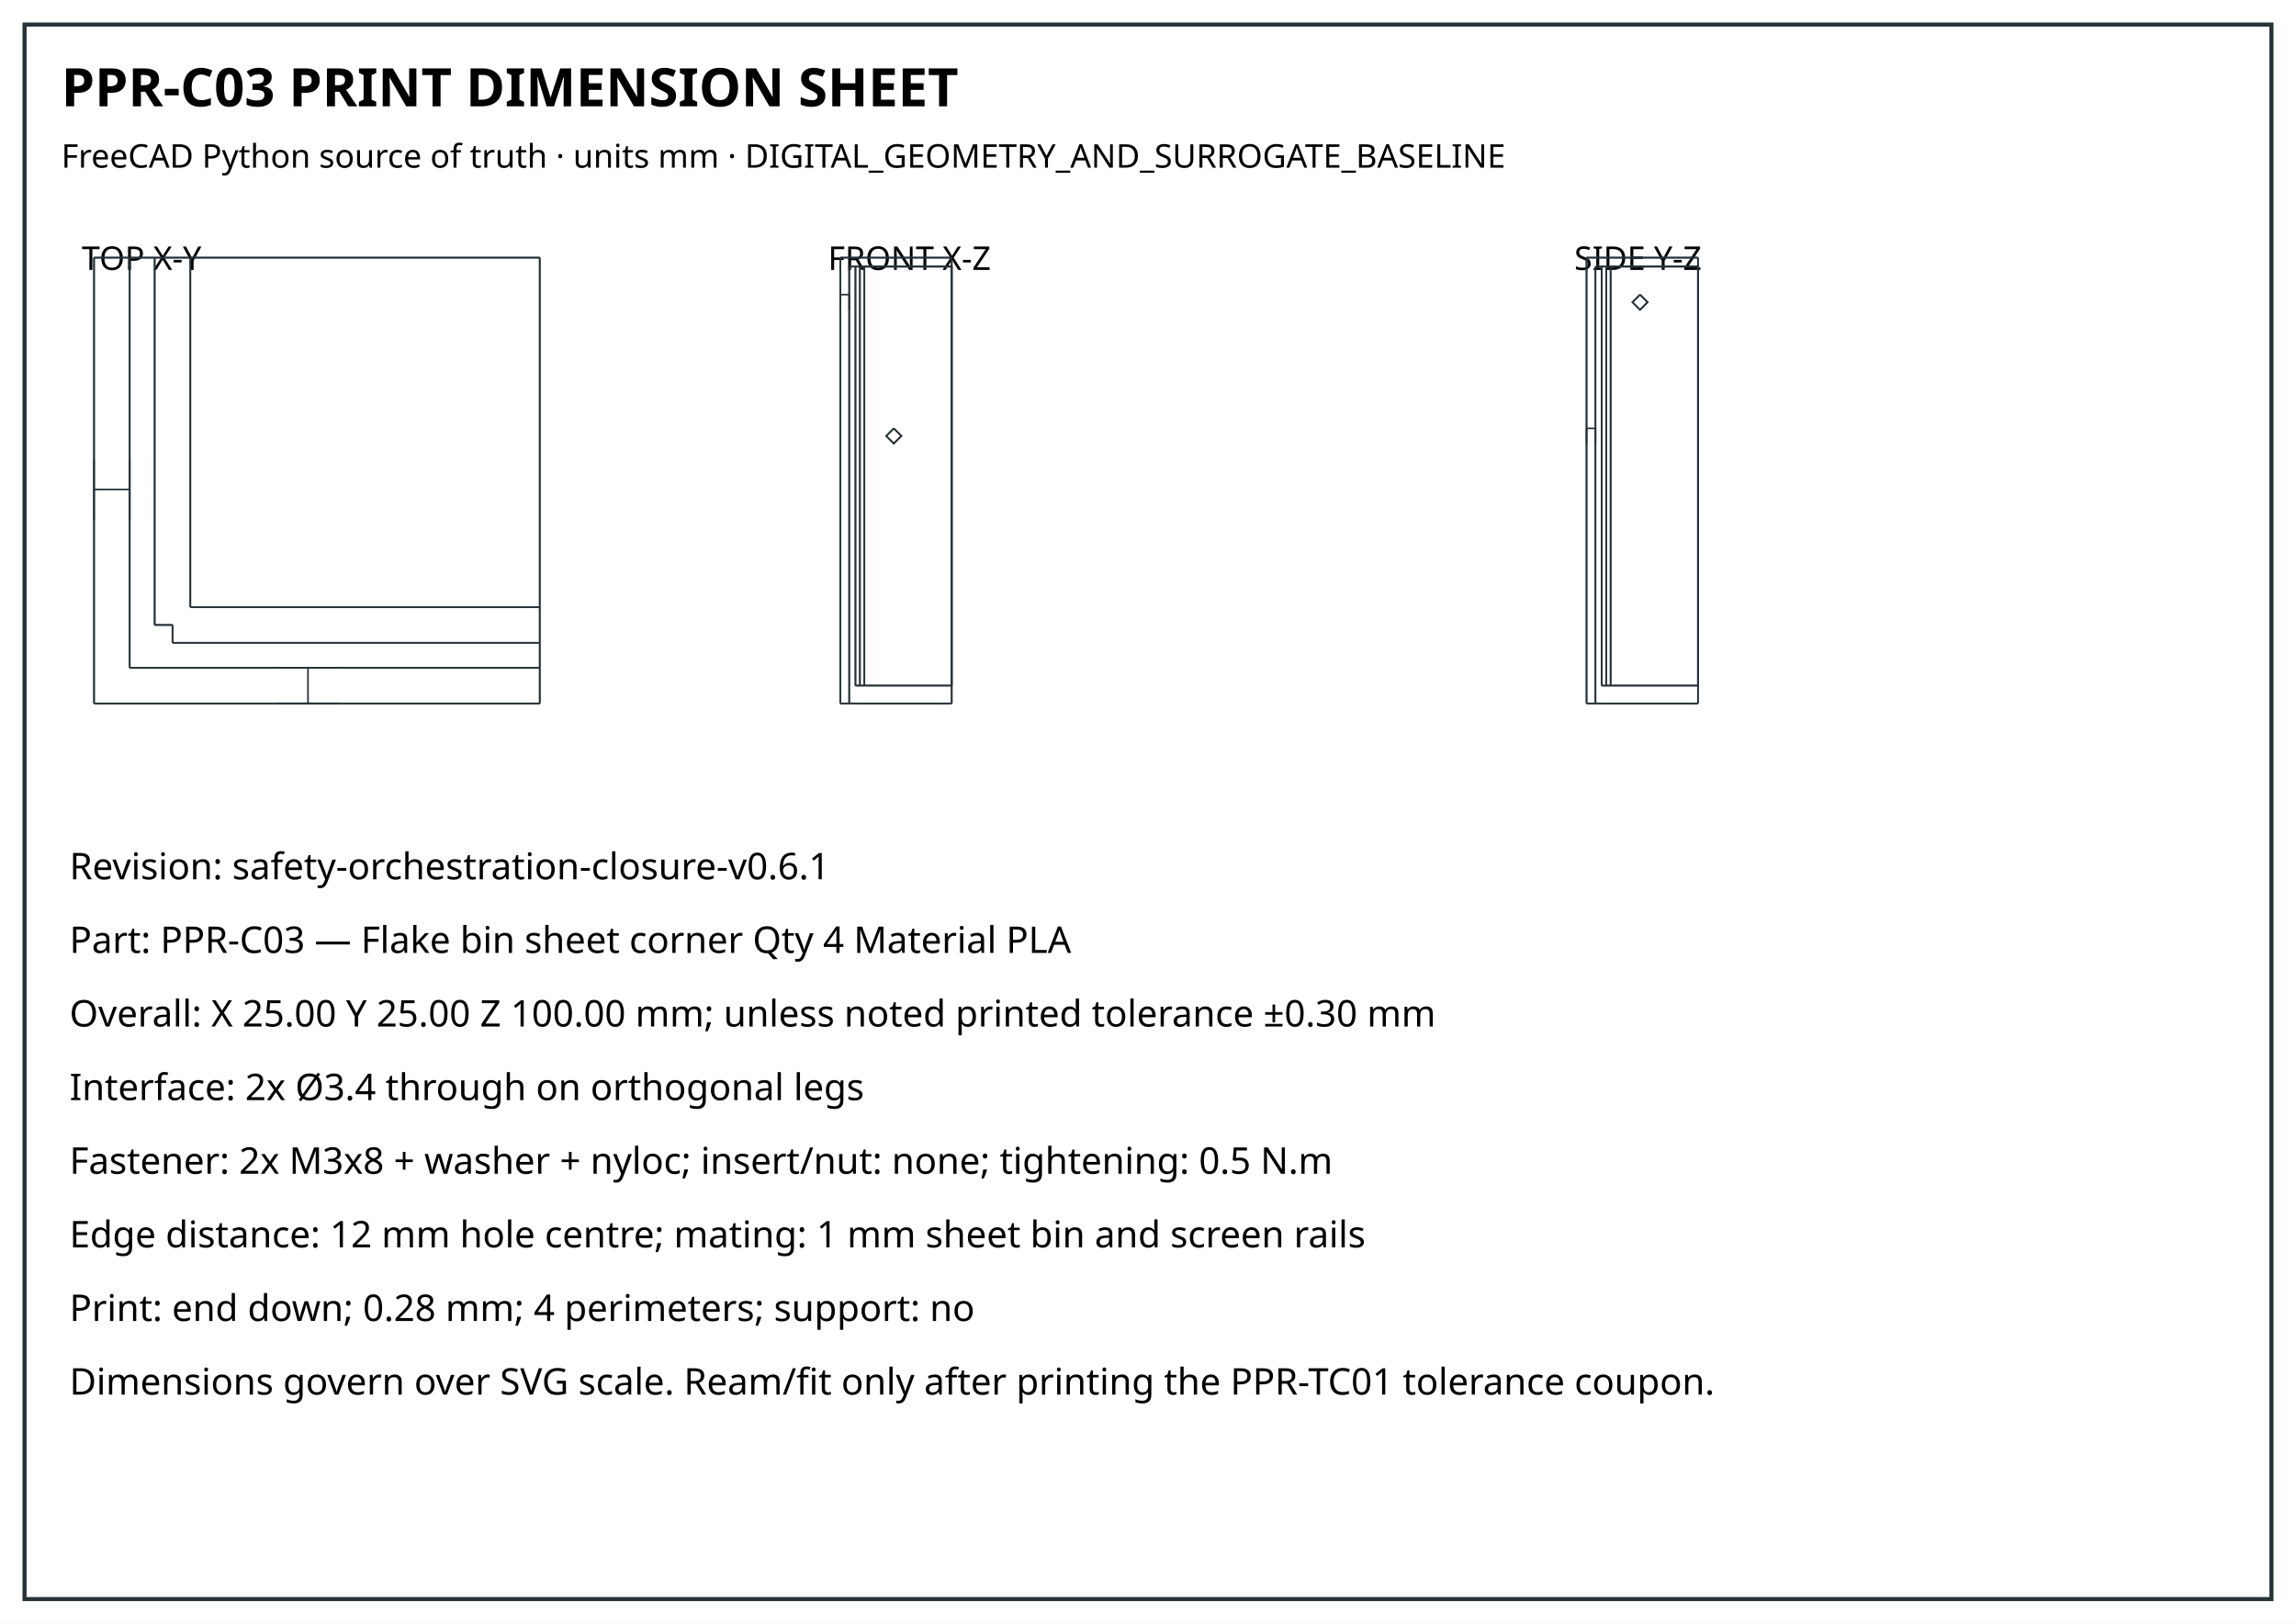
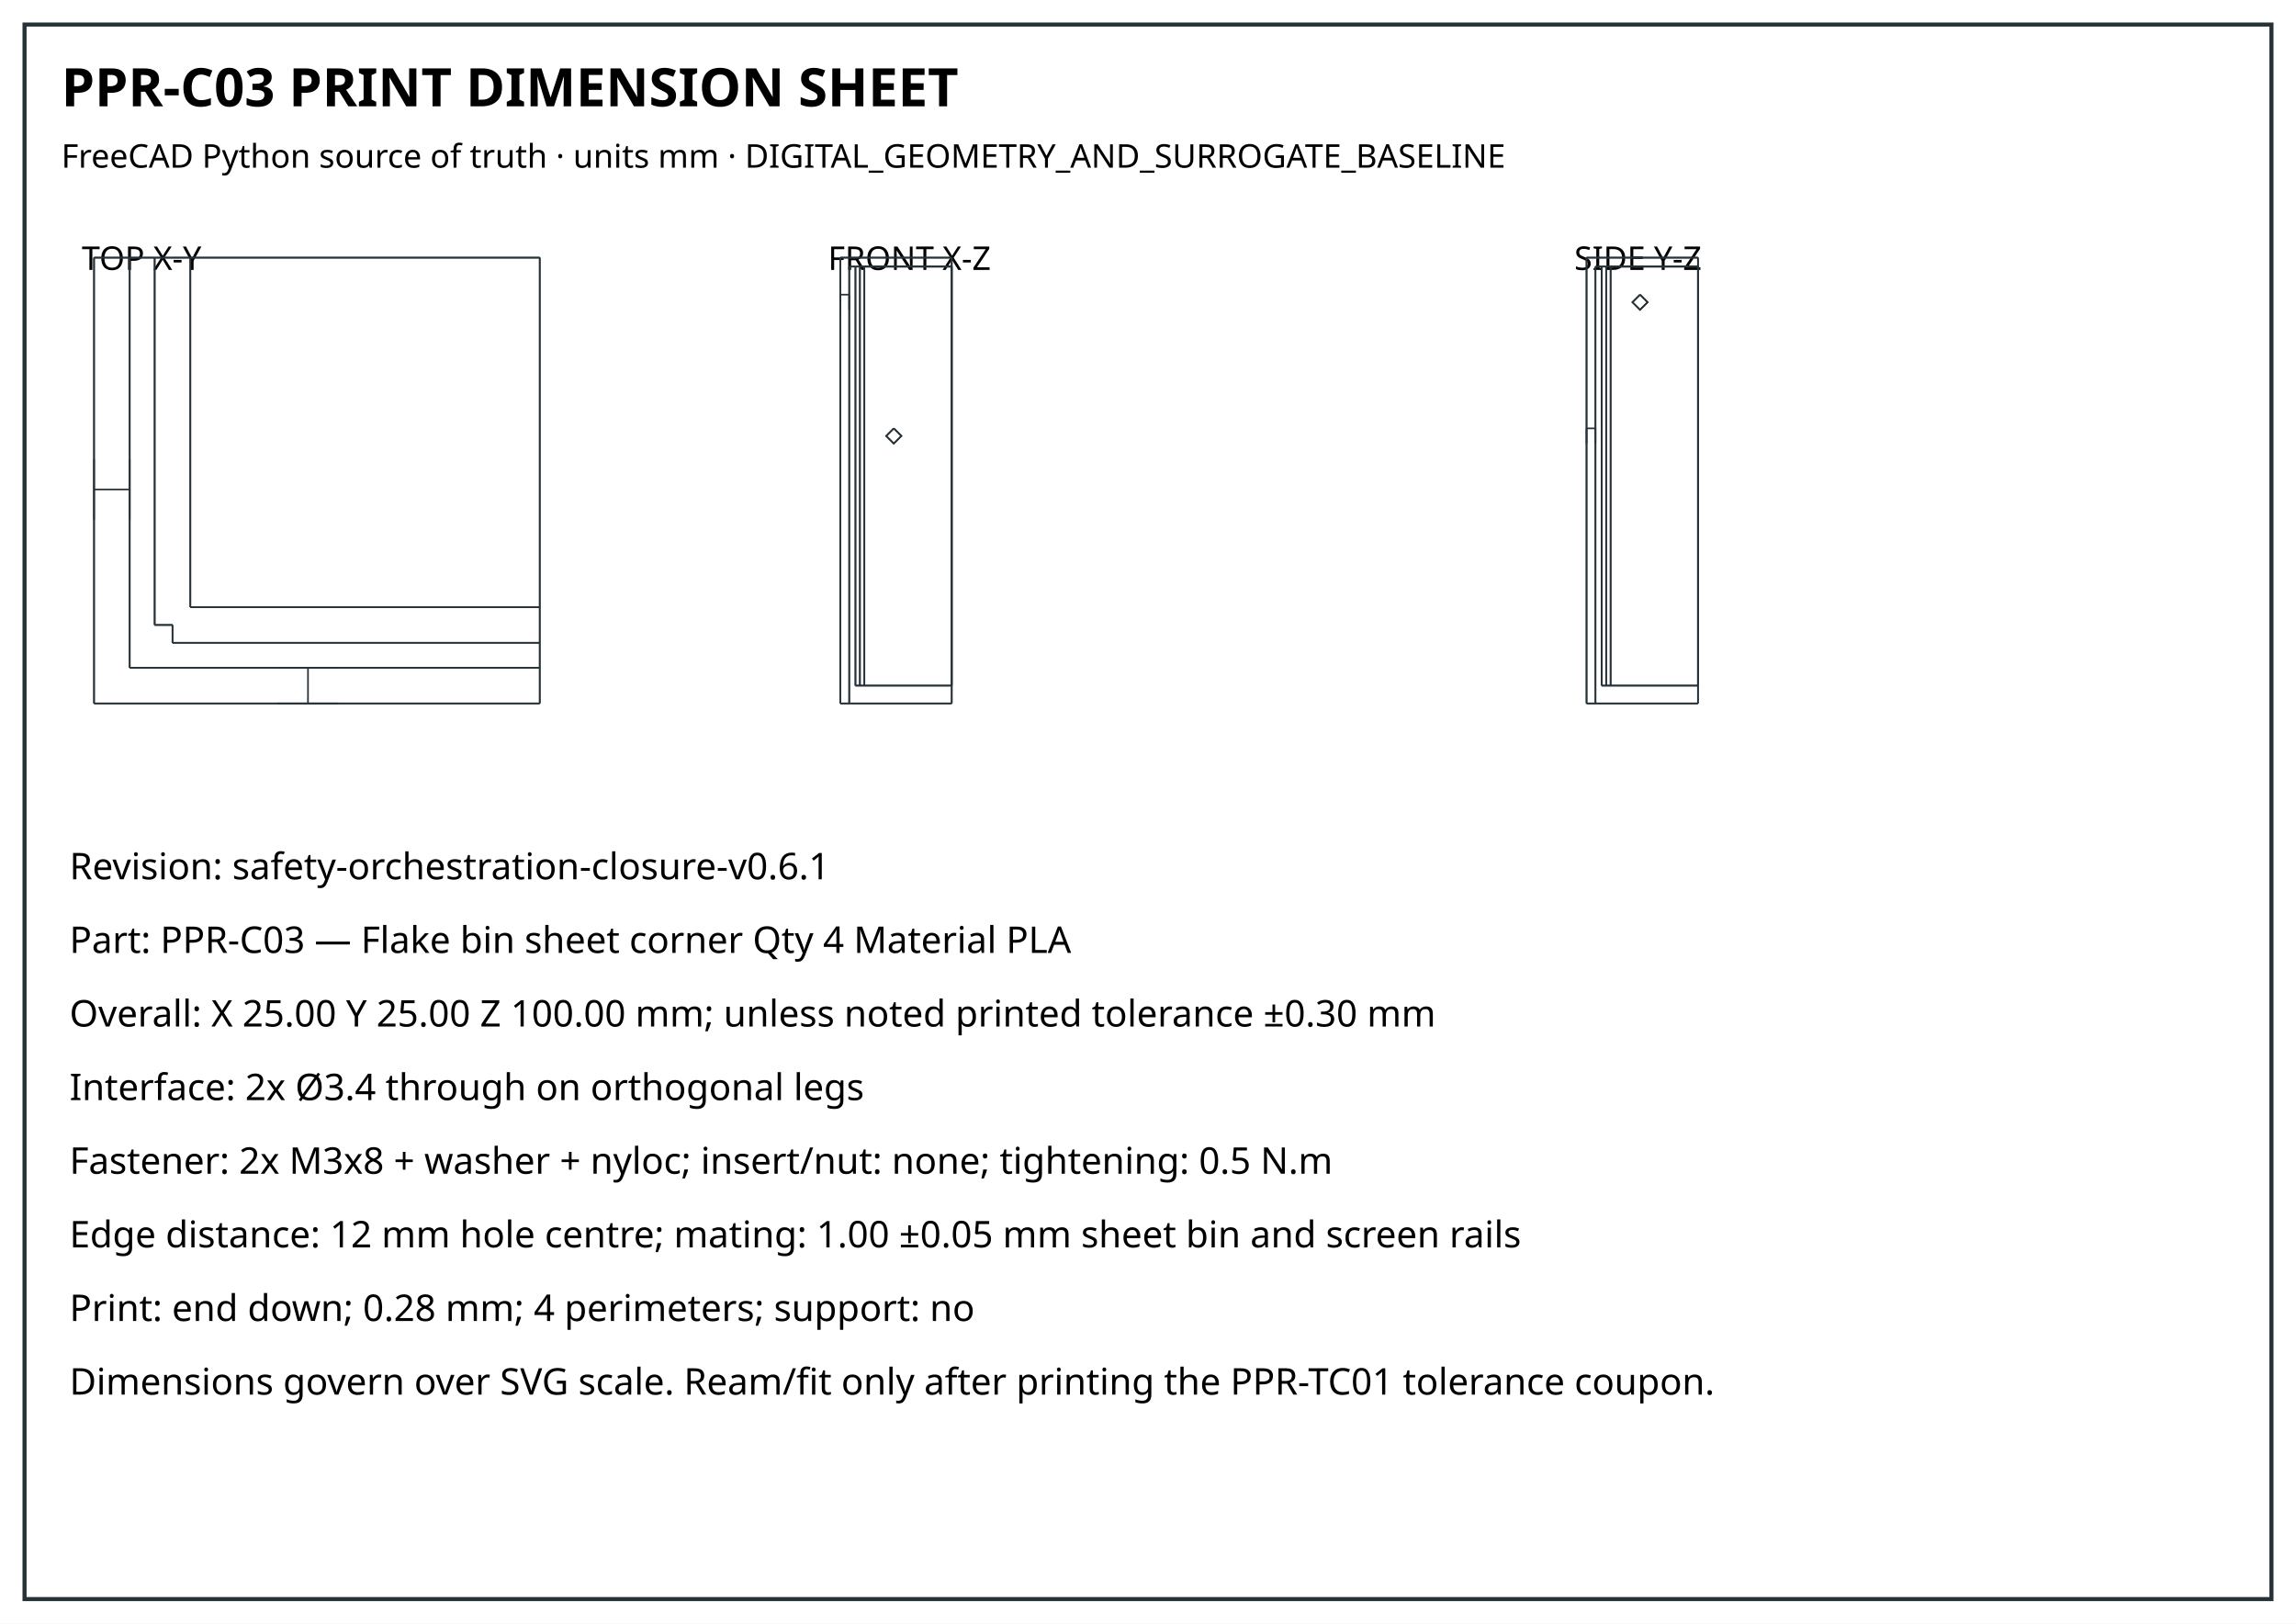
<svg xmlns="http://www.w3.org/2000/svg" width="1123" height="794" viewBox="0 0 1123 794">
  <rect width="1123" height="794" fill="white" />
  <rect x="12" y="12" width="1099" height="770" fill="none" stroke="#263238" stroke-width="2" />
  <text x="30" y="52" font-size="26" font-family="sans-serif" font-weight="bold">PPR-C03 PRINT DIMENSION SHEET</text>
  <text x="30" y="82" font-size="16" font-family="sans-serif">FreeCAD Python source of truth · units mm · DIGITAL_GEOMETRY_AND_SURROGATE_BASELINE</text>
  <g font-family="sans-serif">
    <text x="40" y="132" font-size="16">TOP X-Y</text>
    <polyline points="63.44,126.00 75.65,126.00" fill="none" stroke="#263238" stroke-width="0.8" />
    <polyline points="75.65,126.00 75.65,305.63" fill="none" stroke="#263238" stroke-width="0.8" />
    <polyline points="75.65,305.63 84.37,305.63" fill="none" stroke="#263238" stroke-width="0.8" />
    <polyline points="84.37,305.63 84.37,314.35" fill="none" stroke="#263238" stroke-width="0.8" />
    <polyline points="84.37,314.35 264.00,314.35" fill="none" stroke="#263238" stroke-width="0.8" />
    <polyline points="264.00,326.56 264.00,314.35" fill="none" stroke="#263238" stroke-width="0.8" />
    <polyline points="63.44,326.56 264.00,326.56" fill="none" stroke="#263238" stroke-width="0.8" />
    <polyline points="63.44,126.00 63.44,326.56" fill="none" stroke="#263238" stroke-width="0.8" />
    <polyline points="63.44,126.00 63.44,126.00" fill="none" stroke="#263238" stroke-width="0.8" />
    <polyline points="46.00,126.00 63.44,126.00" fill="none" stroke="#263238" stroke-width="0.8" />
    <polyline points="46.00,126.00 46.00,126.00" fill="none" stroke="#263238" stroke-width="0.8" />
    <polyline points="46.00,126.00 264.00,126.00" fill="none" stroke="#263238" stroke-width="0.8" />
    <polyline points="264.00,126.00 264.00,126.00" fill="none" stroke="#263238" stroke-width="0.8" />
    <polyline points="93.09,126.00 264.00,126.00" fill="none" stroke="#263238" stroke-width="0.8" />
    <polyline points="93.09,126.00 93.09,126.00" fill="none" stroke="#263238" stroke-width="0.8" />
    <polyline points="75.65,126.00 93.09,126.00" fill="none" stroke="#263238" stroke-width="0.8" />
    <polyline points="75.65,126.00 75.65,126.00" fill="none" stroke="#263238" stroke-width="0.8" />
    <polyline points="75.65,305.63 75.65,305.63" fill="none" stroke="#263238" stroke-width="0.8" />
    <polyline points="75.65,305.63 75.65,126.00" fill="none" stroke="#263238" stroke-width="0.8" />
    <polyline points="75.65,305.63 84.37,305.63" fill="none" stroke="#263238" stroke-width="0.8" />
    <polyline points="84.37,305.63 84.37,305.63" fill="none" stroke="#263238" stroke-width="0.8" />
    <polyline points="84.37,314.35 84.37,305.63" fill="none" stroke="#263238" stroke-width="0.8" />
    <polyline points="84.37,314.35 84.37,314.35" fill="none" stroke="#263238" stroke-width="0.8" />
    <polyline points="264.00,314.35 264.00,314.35" fill="none" stroke="#263238" stroke-width="0.8" />
    <polyline points="84.37,314.35 264.00,314.35" fill="none" stroke="#263238" stroke-width="0.8" />
    <polyline points="264.00,344.00 264.00,126.00" fill="none" stroke="#263238" stroke-width="0.8" />
    <polyline points="264.00,344.00 264.00,344.00" fill="none" stroke="#263238" stroke-width="0.8" />
    <polyline points="264.00,344.00 264.00,326.56" fill="none" stroke="#263238" stroke-width="0.8" />
    <polyline points="264.00,326.56 264.00,326.56" fill="none" stroke="#263238" stroke-width="0.8" />
    <polyline points="264.00,314.35 264.00,296.91" fill="none" stroke="#263238" stroke-width="0.8" />
    <polyline points="264.00,296.91 264.00,296.91" fill="none" stroke="#263238" stroke-width="0.8" />
    <polyline points="264.00,296.91 264.00,126.00" fill="none" stroke="#263238" stroke-width="0.8" />
    <polyline points="63.44,326.56 264.00,326.56" fill="none" stroke="#263238" stroke-width="0.8" />
    <polyline points="63.44,326.56 63.44,326.56" fill="none" stroke="#263238" stroke-width="0.8" />
    <polyline points="150.64,326.56 165.46,326.56 150.64,326.56 135.82,326.56 150.64,326.56" fill="none" stroke="#263238" stroke-width="0.8" />
    <polyline points="63.44,326.56 63.44,126.00" fill="none" stroke="#263238" stroke-width="0.8" />
    <polyline points="63.44,239.36 63.44,254.18 63.44,239.36 63.44,224.54 63.44,239.36" fill="none" stroke="#263238" stroke-width="0.8" />
    <polyline points="46.00,344.00 264.00,344.00" fill="none" stroke="#263238" stroke-width="0.8" />
    <polyline points="46.00,344.00 46.00,126.00" fill="none" stroke="#263238" stroke-width="0.8" />
    <polyline points="46.00,344.00 46.00,126.00" fill="none" stroke="#263238" stroke-width="0.8" />
    <polyline points="46.00,344.00 46.00,344.00" fill="none" stroke="#263238" stroke-width="0.8" />
    <polyline points="46.00,239.36 46.00,254.18 46.00,239.36 46.00,224.54 46.00,239.36" fill="none" stroke="#263238" stroke-width="0.8" />
    <polyline points="46.00,344.00 264.00,344.00" fill="none" stroke="#263238" stroke-width="0.8" />
    <polyline points="93.09,296.91 264.00,296.91" fill="none" stroke="#263238" stroke-width="0.8" />
    <polyline points="93.09,126.00 93.09,296.91" fill="none" stroke="#263238" stroke-width="0.8" />
    <polyline points="93.09,296.91 93.09,126.00" fill="none" stroke="#263238" stroke-width="0.8" />
    <polyline points="93.09,296.91 93.09,296.91" fill="none" stroke="#263238" stroke-width="0.8" />
    <polyline points="93.09,296.91 264.00,296.91" fill="none" stroke="#263238" stroke-width="0.8" />
    <polyline points="150.64,344.00 165.46,344.00 150.64,344.00 135.82,344.00 150.64,344.00" fill="none" stroke="#263238" stroke-width="0.8" />
    <polyline points="150.64,344.00 150.64,326.56" fill="none" stroke="#263238" stroke-width="0.8" />
    <polyline points="46.00,239.36 63.44,239.36" fill="none" stroke="#263238" stroke-width="0.8" />
    <text x="405" y="132" font-size="16">FRONT X-Z</text>
    <polyline points="415.36,130.36 418.41,130.36" fill="none" stroke="#263238" stroke-width="0.8" />
    <polyline points="418.41,130.36 418.41,130.36" fill="none" stroke="#263238" stroke-width="0.8" />
    <polyline points="418.41,130.36 420.59,130.36" fill="none" stroke="#263238" stroke-width="0.8" />
    <polyline points="420.59,130.36 420.59,130.36" fill="none" stroke="#263238" stroke-width="0.8" />
    <polyline points="420.59,130.36 465.50,130.36" fill="none" stroke="#263238" stroke-width="0.8" />
    <polyline points="465.50,130.36 465.50,130.36" fill="none" stroke="#263238" stroke-width="0.8" />
    <polyline points="415.36,130.36 465.50,130.36" fill="none" stroke="#263238" stroke-width="0.8" />
    <polyline points="415.36,130.36 415.36,130.36" fill="none" stroke="#263238" stroke-width="0.8" />
    <polyline points="415.36,344.00 415.36,130.36" fill="none" stroke="#263238" stroke-width="0.8" />
    <polyline points="411.00,344.00 415.36,344.00" fill="none" stroke="#263238" stroke-width="0.8" />
    <polyline points="411.00,344.00 411.00,126.00" fill="none" stroke="#263238" stroke-width="0.8" />
    <polyline points="411.00,126.00 465.50,126.00" fill="none" stroke="#263238" stroke-width="0.8" />
    <polyline points="465.50,130.36 465.50,126.00" fill="none" stroke="#263238" stroke-width="0.8" />
    <polyline points="422.77,130.36 465.50,130.36" fill="none" stroke="#263238" stroke-width="0.8" />
    <polyline points="422.77,335.28 422.77,130.36" fill="none" stroke="#263238" stroke-width="0.8" />
    <polyline points="418.41,335.28 422.77,335.28" fill="none" stroke="#263238" stroke-width="0.8" />
    <polyline points="418.41,335.28 418.41,130.36" fill="none" stroke="#263238" stroke-width="0.8" />
    <polyline points="418.41,335.28 418.41,130.36" fill="none" stroke="#263238" stroke-width="0.8" />
    <polyline points="418.41,335.28 418.41,335.28" fill="none" stroke="#263238" stroke-width="0.8" />
    <polyline points="418.41,335.28 420.59,335.28" fill="none" stroke="#263238" stroke-width="0.8" />
    <polyline points="420.59,335.28 420.59,130.36" fill="none" stroke="#263238" stroke-width="0.8" />
    <polyline points="420.59,335.28 420.59,335.28" fill="none" stroke="#263238" stroke-width="0.8" />
    <polyline points="420.59,335.28 420.59,130.36" fill="none" stroke="#263238" stroke-width="0.8" />
    <polyline points="465.50,335.28 465.50,130.36" fill="none" stroke="#263238" stroke-width="0.8" />
    <polyline points="420.59,335.28 465.50,335.28" fill="none" stroke="#263238" stroke-width="0.8" />
    <polyline points="465.50,126.00 465.50,126.00" fill="none" stroke="#263238" stroke-width="0.8" />
    <polyline points="465.50,344.00 465.50,126.00" fill="none" stroke="#263238" stroke-width="0.8" />
    <polyline points="465.50,344.00 465.50,344.00" fill="none" stroke="#263238" stroke-width="0.8" />
    <polyline points="465.50,344.00 465.50,130.36" fill="none" stroke="#263238" stroke-width="0.8" />
    <polyline points="465.50,335.28 465.50,335.28" fill="none" stroke="#263238" stroke-width="0.8" />
    <polyline points="465.50,335.28 465.50,130.36" fill="none" stroke="#263238" stroke-width="0.8" />
    <polyline points="465.50,130.36 465.50,130.36" fill="none" stroke="#263238" stroke-width="0.8" />
    <polyline points="415.36,344.00 465.50,344.00" fill="none" stroke="#263238" stroke-width="0.8" />
    <polyline points="415.36,130.36 415.36,344.00" fill="none" stroke="#263238" stroke-width="0.8" />
    <polyline points="437.16,209.49 440.87,213.20 437.16,216.91 433.45,213.20 437.16,209.49" fill="none" stroke="#263238" stroke-width="0.8" />
    <polyline points="415.36,344.00 415.36,344.00" fill="none" stroke="#263238" stroke-width="0.8" />
    <polyline points="415.36,144.09 415.36,147.80 415.36,151.51 415.36,147.80 415.36,144.09" fill="none" stroke="#263238" stroke-width="0.8" />
    <polyline points="411.00,344.00 465.50,344.00" fill="none" stroke="#263238" stroke-width="0.8" />
    <polyline points="411.00,344.00 411.00,344.00" fill="none" stroke="#263238" stroke-width="0.8" />
    <polyline points="411.00,126.00 411.00,126.00" fill="none" stroke="#263238" stroke-width="0.8" />
    <polyline points="411.00,344.00 411.00,126.00" fill="none" stroke="#263238" stroke-width="0.8" />
    <polyline points="411.00,144.09 411.00,147.80 411.00,151.51 411.00,147.80 411.00,144.09" fill="none" stroke="#263238" stroke-width="0.8" />
    <polyline points="411.00,126.00 465.50,126.00" fill="none" stroke="#263238" stroke-width="0.8" />
    <polyline points="422.77,130.36 465.50,130.36" fill="none" stroke="#263238" stroke-width="0.8" />
    <polyline points="422.77,130.36 422.77,130.36" fill="none" stroke="#263238" stroke-width="0.8" />
    <polyline points="422.77,335.28 422.77,335.28" fill="none" stroke="#263238" stroke-width="0.8" />
    <polyline points="422.77,130.36 422.77,335.28" fill="none" stroke="#263238" stroke-width="0.8" />
    <polyline points="422.77,335.28 465.50,335.28" fill="none" stroke="#263238" stroke-width="0.8" />
    <polyline points="437.16,209.49 440.87,213.20 437.16,216.91 433.45,213.20 437.16,209.49" fill="none" stroke="#263238" stroke-width="0.8" />
    <polyline points="437.16,209.49 437.16,209.49" fill="none" stroke="#263238" stroke-width="0.8" />
    <polyline points="411.00,144.09 415.36,144.09" fill="none" stroke="#263238" stroke-width="0.8" />
    <text x="770" y="132" font-size="16">SIDE Y-Z</text>
    <polyline points="830.50,130.36 830.50,130.36" fill="none" stroke="#263238" stroke-width="0.8" />
    <polyline points="830.50,130.36 785.59,130.36" fill="none" stroke="#263238" stroke-width="0.8" />
    <polyline points="785.59,130.36 785.59,130.36" fill="none" stroke="#263238" stroke-width="0.8" />
    <polyline points="785.59,130.36 783.41,130.36" fill="none" stroke="#263238" stroke-width="0.8" />
    <polyline points="783.41,130.36 783.41,130.36" fill="none" stroke="#263238" stroke-width="0.8" />
    <polyline points="780.36,130.36 783.41,130.36" fill="none" stroke="#263238" stroke-width="0.8" />
    <polyline points="780.36,130.36 780.36,130.36" fill="none" stroke="#263238" stroke-width="0.8" />
    <polyline points="830.50,130.36 780.36,130.36" fill="none" stroke="#263238" stroke-width="0.8" />
    <polyline points="830.50,344.00 830.50,130.36" fill="none" stroke="#263238" stroke-width="0.8" />
    <polyline points="830.50,344.00 830.50,344.00" fill="none" stroke="#263238" stroke-width="0.8" />
    <polyline points="830.50,344.00 830.50,126.00" fill="none" stroke="#263238" stroke-width="0.8" />
    <polyline points="830.50,126.00 830.50,126.00" fill="none" stroke="#263238" stroke-width="0.8" />
    <polyline points="830.50,130.36 830.50,126.00" fill="none" stroke="#263238" stroke-width="0.8" />
    <polyline points="830.50,130.36 830.50,130.36" fill="none" stroke="#263238" stroke-width="0.8" />
    <polyline points="830.50,335.28 830.50,130.36" fill="none" stroke="#263238" stroke-width="0.8" />
    <polyline points="830.50,335.28 830.50,335.28" fill="none" stroke="#263238" stroke-width="0.8" />
    <polyline points="830.50,335.28 830.50,130.36" fill="none" stroke="#263238" stroke-width="0.8" />
    <polyline points="785.59,335.28 785.59,130.36" fill="none" stroke="#263238" stroke-width="0.8" />
    <polyline points="785.59,335.28 830.50,335.28" fill="none" stroke="#263238" stroke-width="0.8" />
    <polyline points="785.59,335.28 785.59,335.28" fill="none" stroke="#263238" stroke-width="0.8" />
    <polyline points="785.59,335.28 785.59,130.36" fill="none" stroke="#263238" stroke-width="0.8" />
    <polyline points="783.41,335.28 785.59,335.28" fill="none" stroke="#263238" stroke-width="0.8" />
    <polyline points="783.41,335.28 783.41,130.36" fill="none" stroke="#263238" stroke-width="0.8" />
    <polyline points="783.41,335.28 783.41,130.36" fill="none" stroke="#263238" stroke-width="0.8" />
    <polyline points="783.41,335.28 783.41,335.28" fill="none" stroke="#263238" stroke-width="0.8" />
    <polyline points="776.00,126.00 830.50,126.00" fill="none" stroke="#263238" stroke-width="0.8" />
    <polyline points="776.00,344.00 776.00,126.00" fill="none" stroke="#263238" stroke-width="0.8" />
    <polyline points="776.00,344.00 780.36,344.00" fill="none" stroke="#263238" stroke-width="0.8" />
    <polyline points="780.36,344.00 780.36,130.36" fill="none" stroke="#263238" stroke-width="0.8" />
    <polyline points="783.41,335.28 787.77,335.28" fill="none" stroke="#263238" stroke-width="0.8" />
    <polyline points="787.77,335.28 787.77,130.36" fill="none" stroke="#263238" stroke-width="0.8" />
    <polyline points="787.77,130.36 830.50,130.36" fill="none" stroke="#263238" stroke-width="0.8" />
    <polyline points="780.36,344.00 780.36,344.00" fill="none" stroke="#263238" stroke-width="0.8" />
    <polyline points="780.36,130.36 780.36,344.00" fill="none" stroke="#263238" stroke-width="0.8" />
    <polyline points="780.36,209.49 780.36,213.20 780.36,216.91 780.36,213.20 780.36,209.49" fill="none" stroke="#263238" stroke-width="0.8" />
    <polyline points="780.36,344.00 830.50,344.00" fill="none" stroke="#263238" stroke-width="0.8" />
    <polyline points="802.16,144.09 798.45,147.80 802.16,151.51 805.87,147.80 802.16,144.09" fill="none" stroke="#263238" stroke-width="0.8" />
    <polyline points="776.00,344.00 776.00,344.00" fill="none" stroke="#263238" stroke-width="0.8" />
    <polyline points="776.00,344.00 830.50,344.00" fill="none" stroke="#263238" stroke-width="0.8" />
    <polyline points="776.00,126.00 830.50,126.00" fill="none" stroke="#263238" stroke-width="0.8" />
    <polyline points="776.00,344.00 776.00,126.00" fill="none" stroke="#263238" stroke-width="0.8" />
    <polyline points="802.16,144.09 798.45,147.80 802.16,151.51 805.87,147.80 802.16,144.09" fill="none" stroke="#263238" stroke-width="0.8" />
    <polyline points="776.00,126.00 776.00,126.00" fill="none" stroke="#263238" stroke-width="0.8" />
    <polyline points="787.77,130.36 787.77,130.36" fill="none" stroke="#263238" stroke-width="0.8" />
    <polyline points="830.50,130.36 787.77,130.36" fill="none" stroke="#263238" stroke-width="0.8" />
    <polyline points="787.77,335.28 830.50,335.28" fill="none" stroke="#263238" stroke-width="0.8" />
    <polyline points="787.77,130.36 787.77,335.28" fill="none" stroke="#263238" stroke-width="0.8" />
    <polyline points="787.77,335.28 787.77,335.28" fill="none" stroke="#263238" stroke-width="0.8" />
    <polyline points="776.00,209.49 776.00,213.20 776.00,216.91 776.00,213.20 776.00,209.49" fill="none" stroke="#263238" stroke-width="0.8" />
    <polyline points="776.00,209.49 780.36,209.49" fill="none" stroke="#263238" stroke-width="0.8" />
    <polyline points="802.16,144.09 802.16,144.09" fill="none" stroke="#263238" stroke-width="0.8" />
    <text x="34" y="430" font-size="18">Revision: safety-orchestration-closure-v0.6.1</text>
    <text x="34" y="466" font-size="18">Part: PPR-C03 — Flake bin sheet corner  Qty 4  Material PLA</text>
    <text x="34" y="502" font-size="18">Overall: X 25.00  Y 25.00  Z 100.00 mm; unless noted printed tolerance ±0.30 mm</text>
    <text x="34" y="538" font-size="18">Interface: 2x Ø3.4 through on orthogonal legs</text>
    <text x="34" y="574" font-size="18">Fastener: 2x M3x8 + washer + nyloc; insert/nut: none; tightening: 0.5 N.m</text>
-     <text x="34" y="610" font-size="18">Edge distance: 12 mm hole centre; mating: 1 mm sheet bin and screen rails</text>
+     <text x="34" y="610" font-size="18">Edge distance: 12 mm hole centre; mating: 1.00 ±0.05 mm sheet bin and screen rails</text>
    <text x="34" y="646" font-size="18">Print: end down; 0.28 mm; 4 perimeters; support: no</text>
    <text x="34" y="682" font-size="18">Dimensions govern over SVG scale. Ream/fit only after printing the PPR-TC01 tolerance coupon.</text>
  </g>
</svg>
